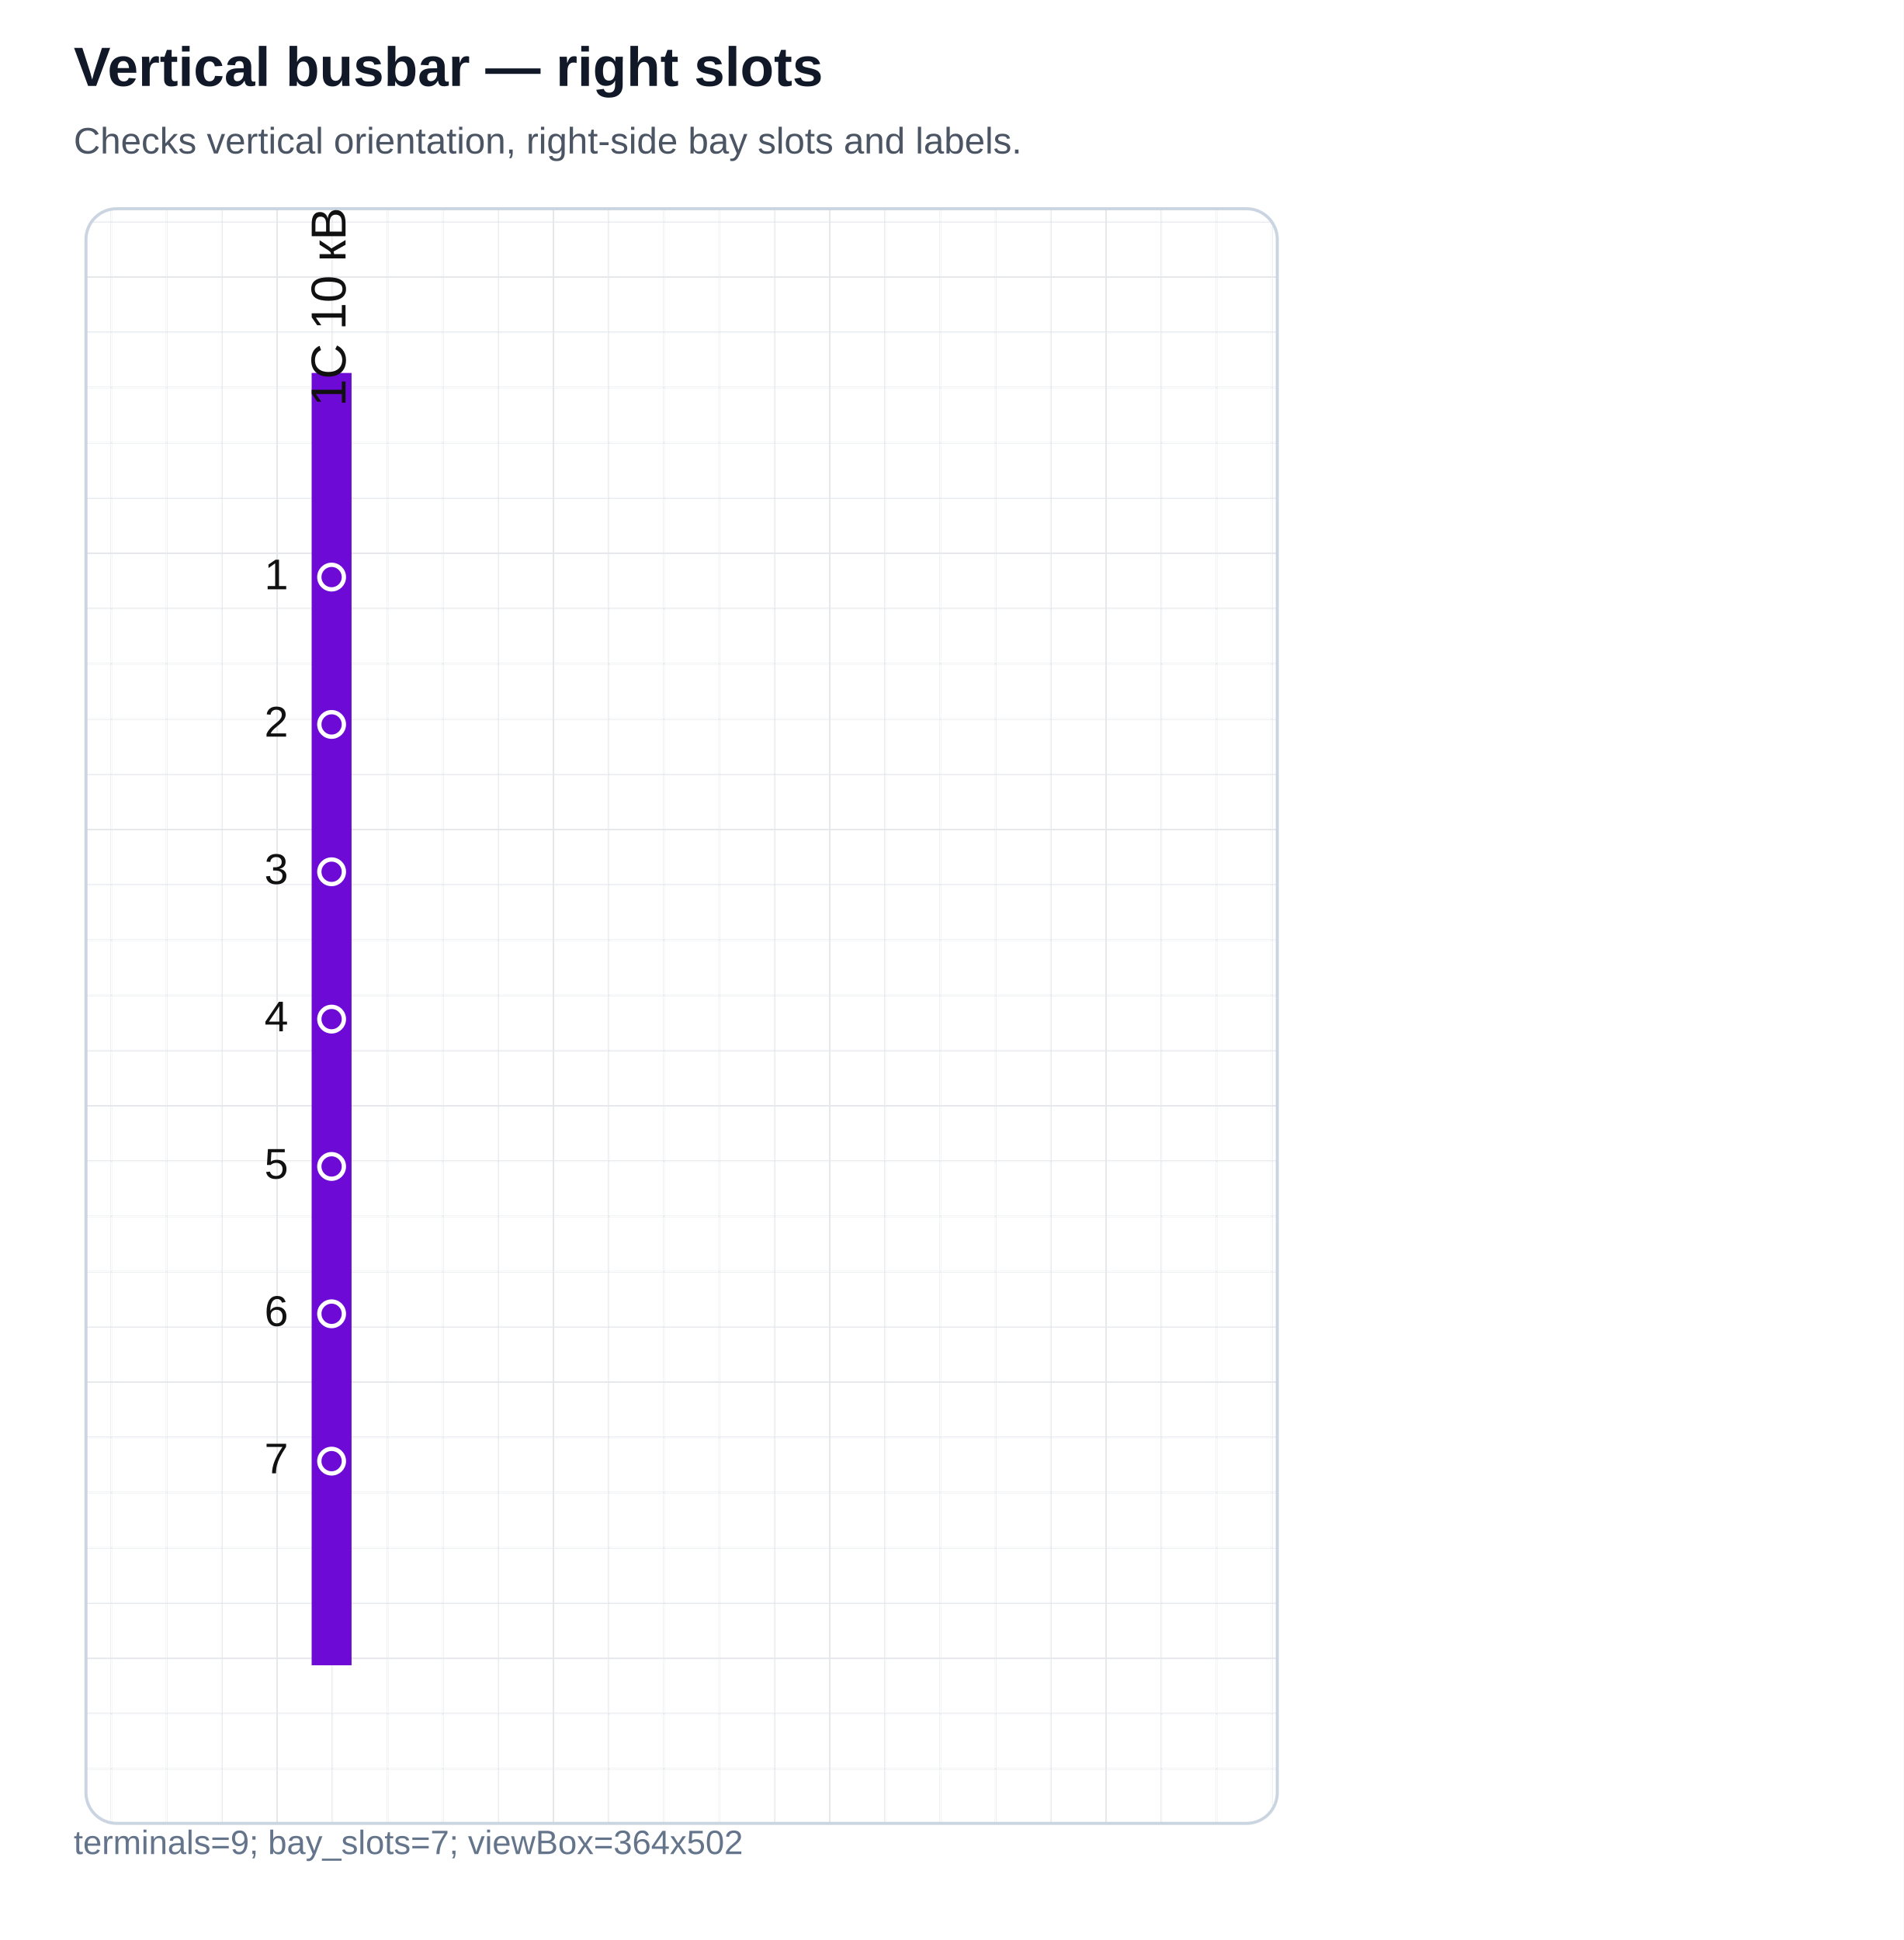
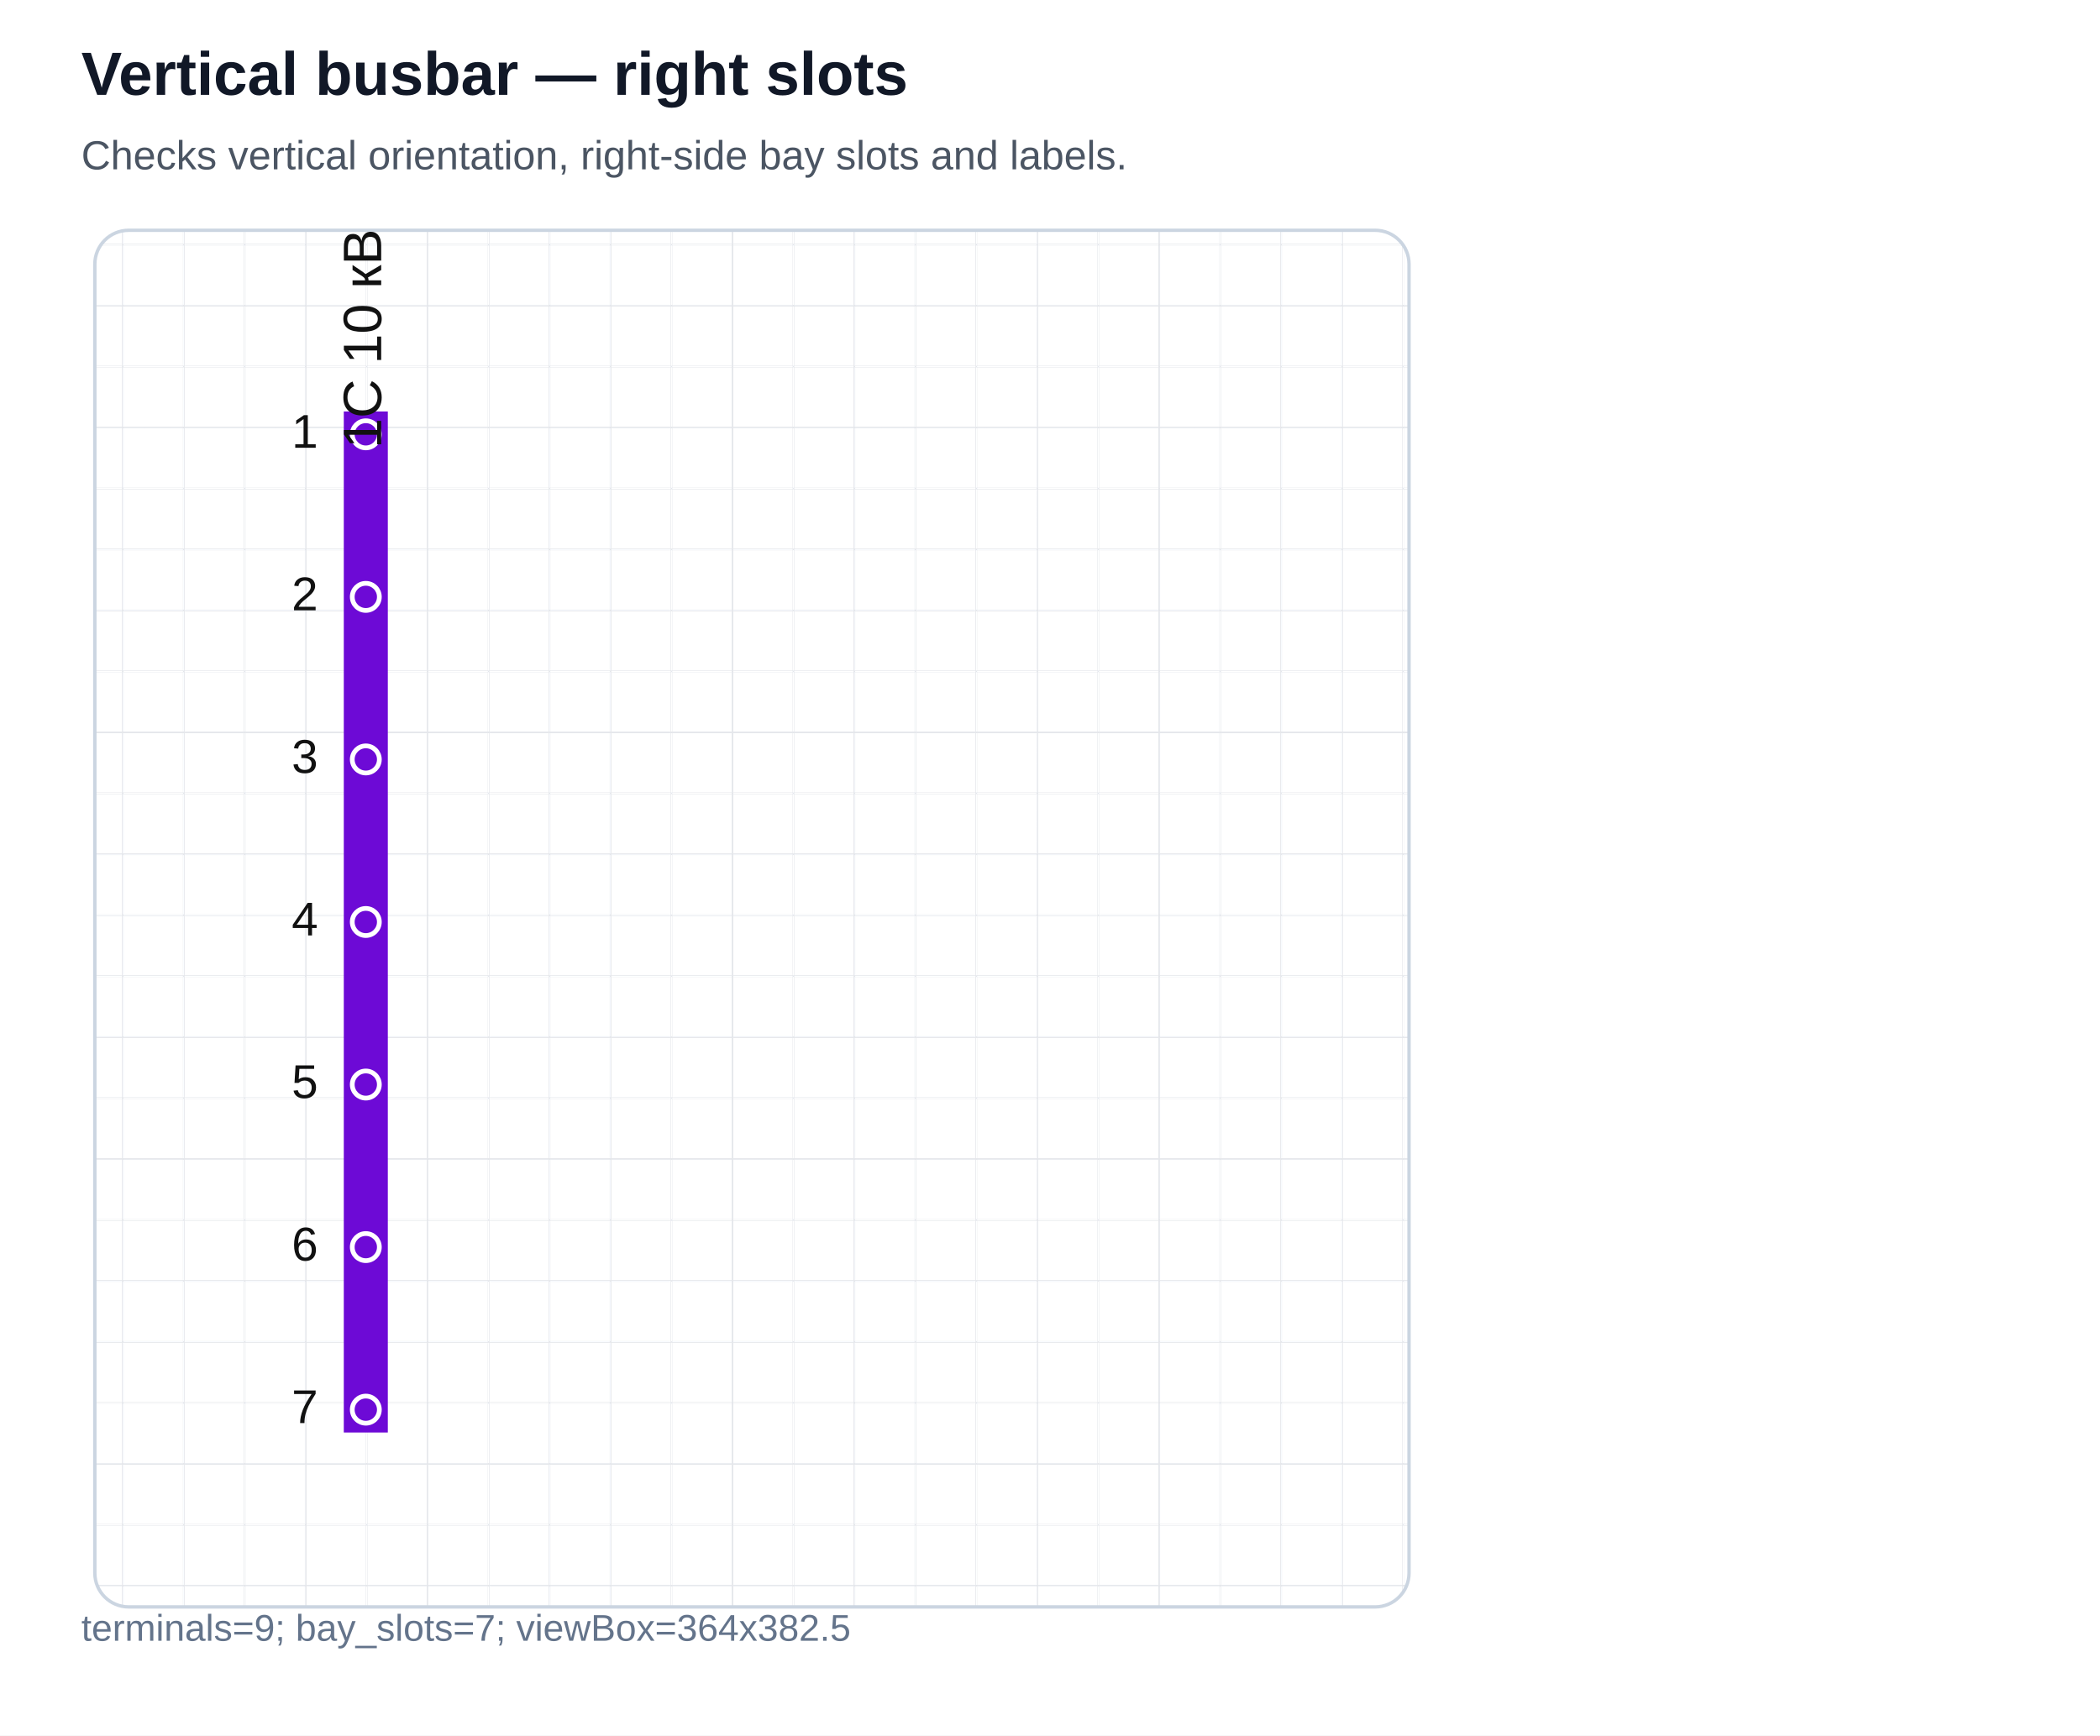
- <svg xmlns="http://www.w3.org/2000/svg" width="620" height="632" viewBox="0 0 620 632">
+ <svg xmlns="http://www.w3.org/2000/svg" width="620" height="512.5" viewBox="0 0 620 512.5">
  <rect width="100%" height="100%" fill="#ffffff" />
  <defs>
    <pattern id="grid" width="18" height="18" patternUnits="userSpaceOnUse">
      <path d="M 18 0 L 0 0 0 18" fill="none" stroke="#e5e7eb" stroke-width="1" />
    </pattern>
  </defs>
  <text x="24" y="28" font-family="Arial, sans-serif" font-size="18" font-weight="700" fill="#111827">Vertical busbar — right slots</text>
  <text x="24" y="50" font-family="Arial, sans-serif" font-size="12" fill="#4b5563">Checks vertical orientation, right-side bay slots and labels.</text>
-   <rect x="28" y="68" width="388" height="526" fill="url(#grid)" stroke="#cbd5e1" rx="10" />
+   <rect x="28" y="68" width="388" height="406.5" fill="url(#grid)" stroke="#cbd5e1" rx="10" />
  <g transform="translate(40, 80)" style="color:#4b5563;--voltage-color:#4b5563;--slot-color:#2563eb;--label-color:#111827">
-     <rect x="62" y="42" width="12" height="420" fill="var(--busbar-color, #6d0ad6)" stroke="var(--busbar-color, #6d0ad6)" stroke-width="1" rx="0" />
-     <circle cx="68" cy="108" r="4" fill="none" stroke="var(--slot-stroke, #ffffff)" stroke-width="1.4" />
-     <text x="50" y="108" font-family="Arial, sans-serif" font-size="14" text-anchor="middle" dominant-baseline="middle" fill="var(--label-color, #111111)">1</text>
-     <circle cx="68" cy="156" r="4" fill="none" stroke="var(--slot-stroke, #ffffff)" stroke-width="1.4" />
-     <text x="50" y="156" font-family="Arial, sans-serif" font-size="14" text-anchor="middle" dominant-baseline="middle" fill="var(--label-color, #111111)">2</text>
-     <circle cx="68" cy="204" r="4" fill="none" stroke="var(--slot-stroke, #ffffff)" stroke-width="1.4" />
-     <text x="50" y="204" font-family="Arial, sans-serif" font-size="14" text-anchor="middle" dominant-baseline="middle" fill="var(--label-color, #111111)">3</text>
-     <circle cx="68" cy="252" r="4" fill="none" stroke="var(--slot-stroke, #ffffff)" stroke-width="1.4" />
-     <text x="50" y="252" font-family="Arial, sans-serif" font-size="14" text-anchor="middle" dominant-baseline="middle" fill="var(--label-color, #111111)">4</text>
-     <circle cx="68" cy="300" r="4" fill="none" stroke="var(--slot-stroke, #ffffff)" stroke-width="1.4" />
-     <text x="50" y="300" font-family="Arial, sans-serif" font-size="14" text-anchor="middle" dominant-baseline="middle" fill="var(--label-color, #111111)">5</text>
-     <circle cx="68" cy="348" r="4" fill="none" stroke="var(--slot-stroke, #ffffff)" stroke-width="1.4" />
-     <text x="50" y="348" font-family="Arial, sans-serif" font-size="14" text-anchor="middle" dominant-baseline="middle" fill="var(--label-color, #111111)">6</text>
-     <circle cx="68" cy="396" r="4" fill="none" stroke="var(--slot-stroke, #ffffff)" stroke-width="1.4" />
-     <text x="50" y="396" font-family="Arial, sans-serif" font-size="14" text-anchor="middle" dominant-baseline="middle" fill="var(--label-color, #111111)">7</text>
+     <rect x="62" y="42" width="12" height="300.5" fill="var(--busbar-color, #6d0ad6)" stroke="var(--busbar-color, #6d0ad6)" stroke-width="1" rx="0" />
+     <circle cx="68" cy="48.25" r="4" fill="none" stroke="var(--slot-stroke, #ffffff)" stroke-width="1.4" />
+     <text x="50" y="48.25" font-family="Arial, sans-serif" font-size="14" text-anchor="middle" dominant-baseline="middle" fill="var(--label-color, #111111)">1</text>
+     <circle cx="68" cy="96.25" r="4" fill="none" stroke="var(--slot-stroke, #ffffff)" stroke-width="1.4" />
+     <text x="50" y="96.25" font-family="Arial, sans-serif" font-size="14" text-anchor="middle" dominant-baseline="middle" fill="var(--label-color, #111111)">2</text>
+     <circle cx="68" cy="144.25" r="4" fill="none" stroke="var(--slot-stroke, #ffffff)" stroke-width="1.4" />
+     <text x="50" y="144.25" font-family="Arial, sans-serif" font-size="14" text-anchor="middle" dominant-baseline="middle" fill="var(--label-color, #111111)">3</text>
+     <circle cx="68" cy="192.25" r="4" fill="none" stroke="var(--slot-stroke, #ffffff)" stroke-width="1.4" />
+     <text x="50" y="192.25" font-family="Arial, sans-serif" font-size="14" text-anchor="middle" dominant-baseline="middle" fill="var(--label-color, #111111)">4</text>
+     <circle cx="68" cy="240.25" r="4" fill="none" stroke="var(--slot-stroke, #ffffff)" stroke-width="1.4" />
+     <text x="50" y="240.25" font-family="Arial, sans-serif" font-size="14" text-anchor="middle" dominant-baseline="middle" fill="var(--label-color, #111111)">5</text>
+     <circle cx="68" cy="288.25" r="4" fill="none" stroke="var(--slot-stroke, #ffffff)" stroke-width="1.4" />
+     <text x="50" y="288.25" font-family="Arial, sans-serif" font-size="14" text-anchor="middle" dominant-baseline="middle" fill="var(--label-color, #111111)">6</text>
+     <circle cx="68" cy="336.25" r="4" fill="none" stroke="var(--slot-stroke, #ffffff)" stroke-width="1.4" />
+     <text x="50" y="336.25" font-family="Arial, sans-serif" font-size="14" text-anchor="middle" dominant-baseline="middle" fill="var(--label-color, #111111)">7</text>
    <text x="68" y="20" transform="rotate(-90 68 20)" font-family="Arial, sans-serif" font-size="16" dominant-baseline="middle" text-anchor="middle" fill="var(--label-color, #111111)">1С 10 кВ</text>
  </g>
-   <text x="24" y="604" font-family="Arial, sans-serif" font-size="11" fill="#64748b">terminals=9; bay_slots=7; viewBox=364x502</text>
+   <text x="24" y="484.5" font-family="Arial, sans-serif" font-size="11" fill="#64748b">terminals=9; bay_slots=7; viewBox=364x382.5</text>
</svg>
